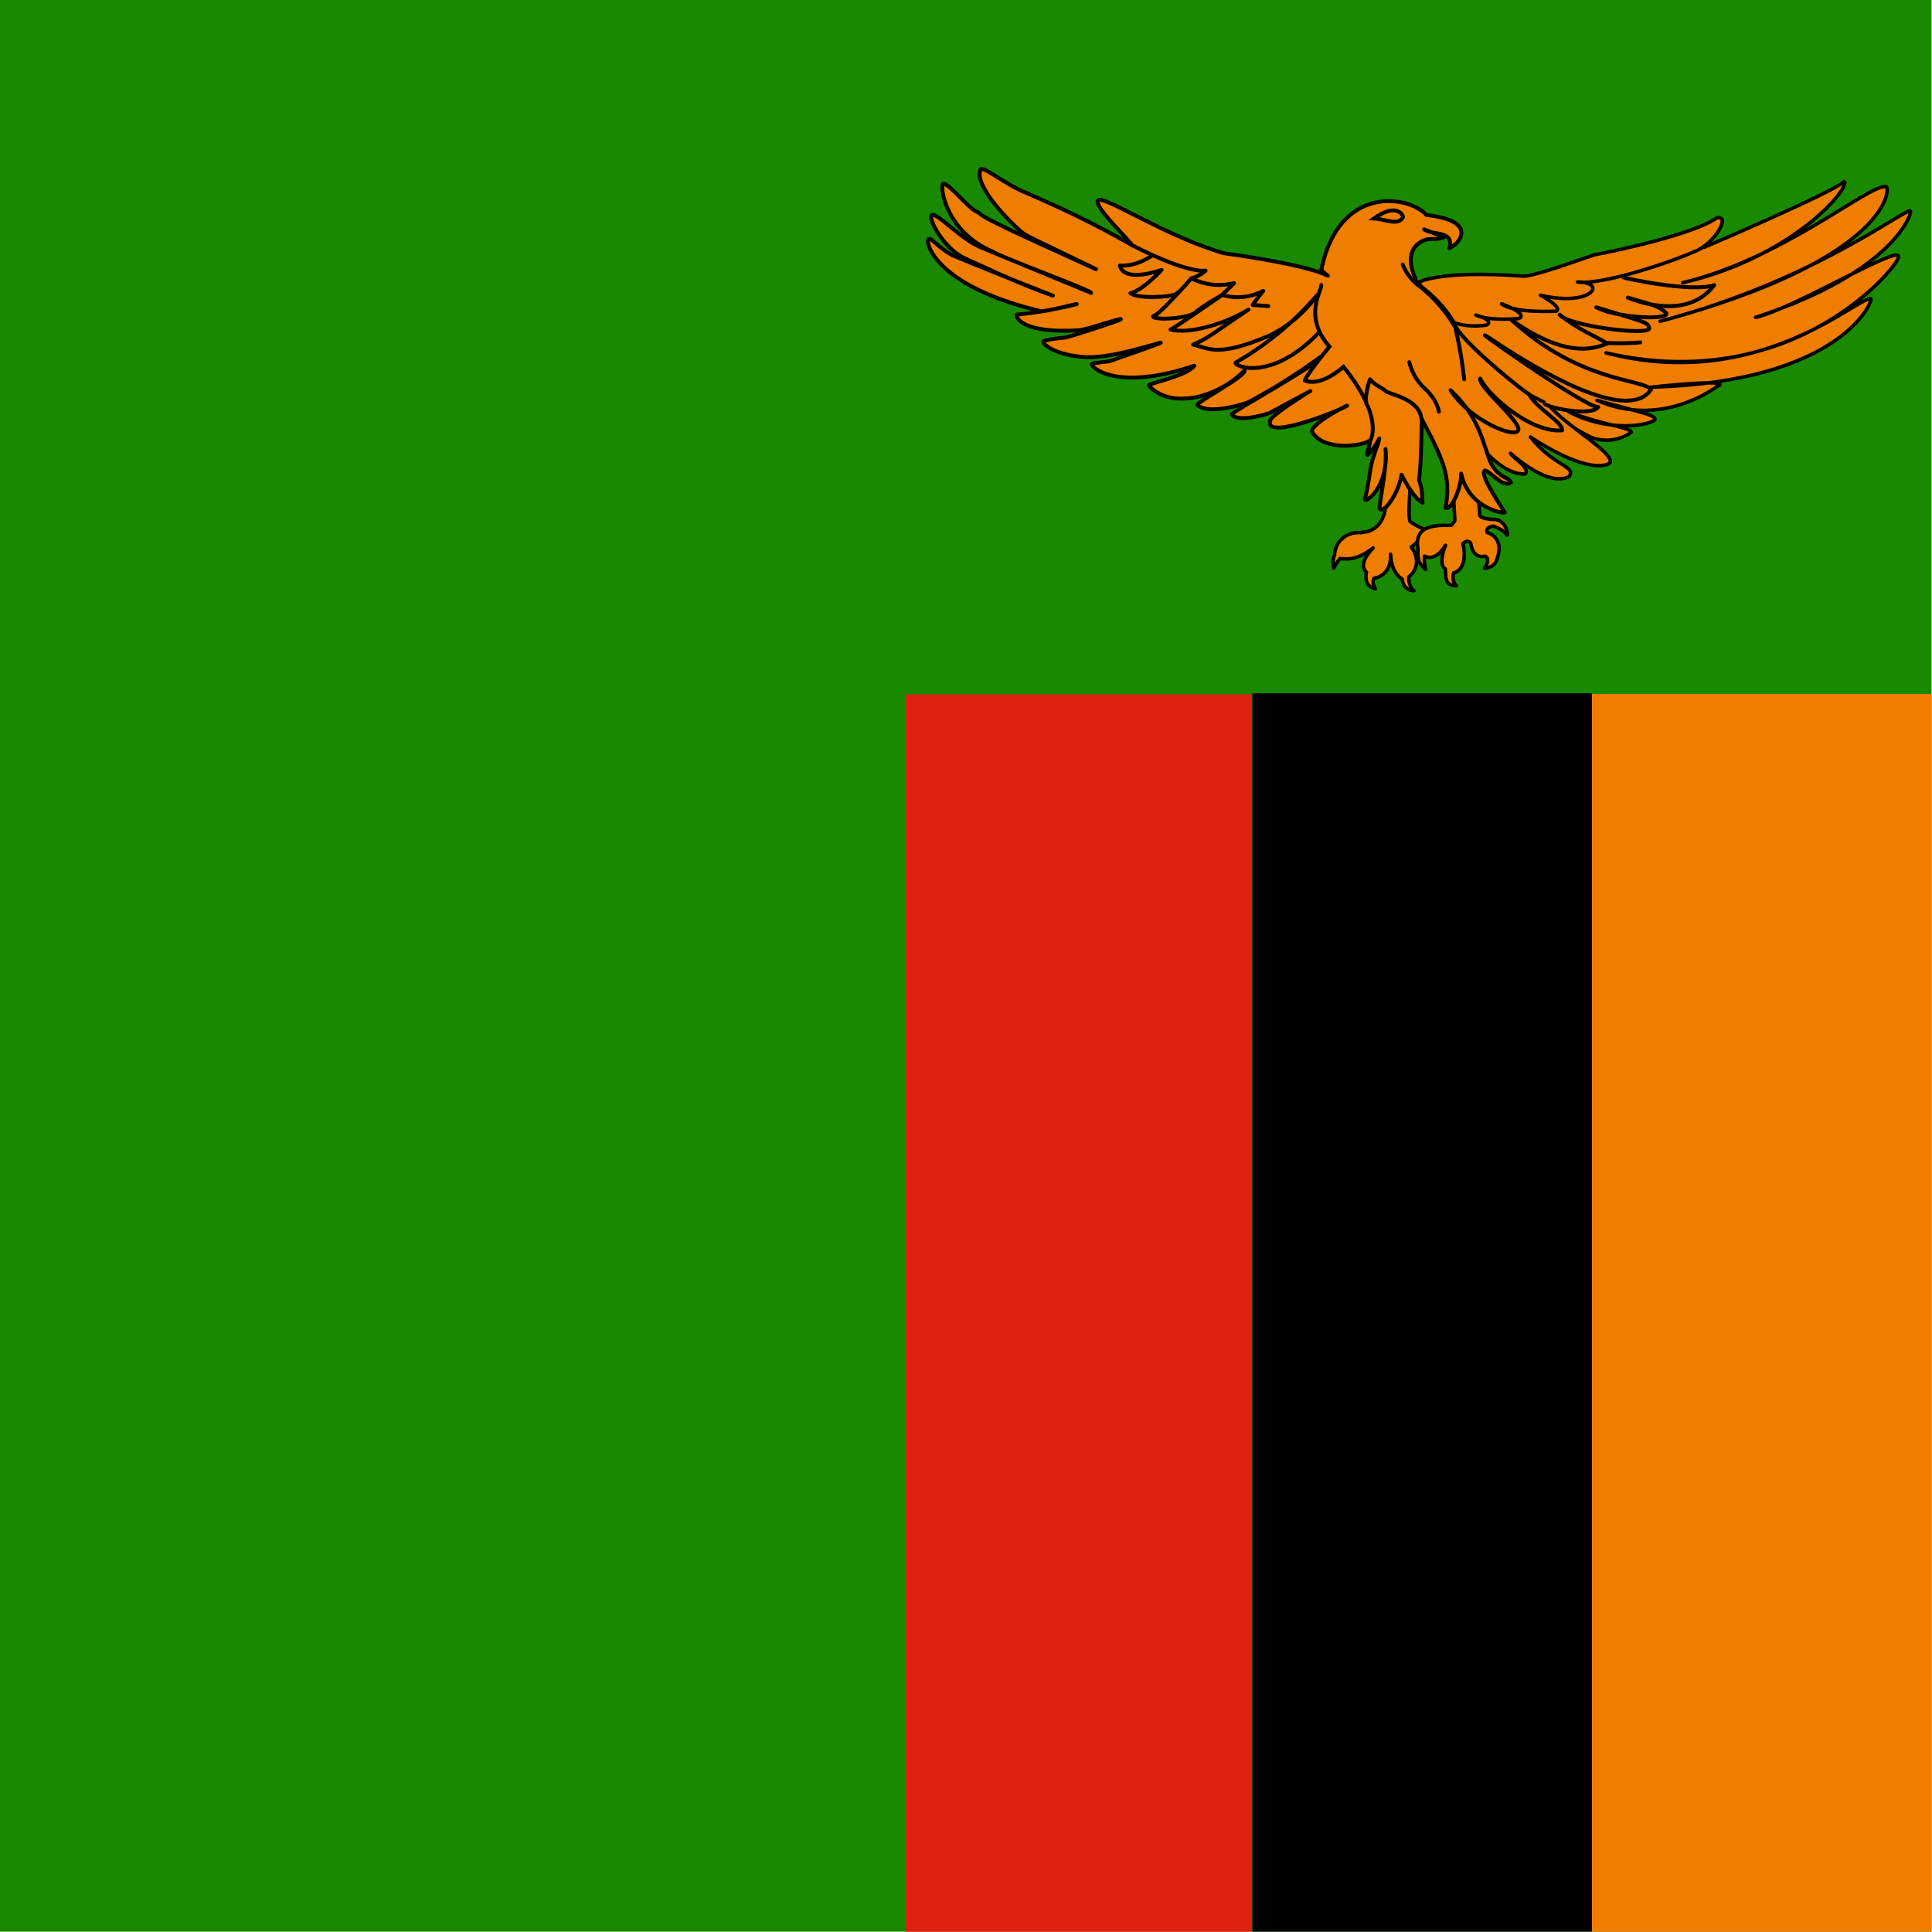
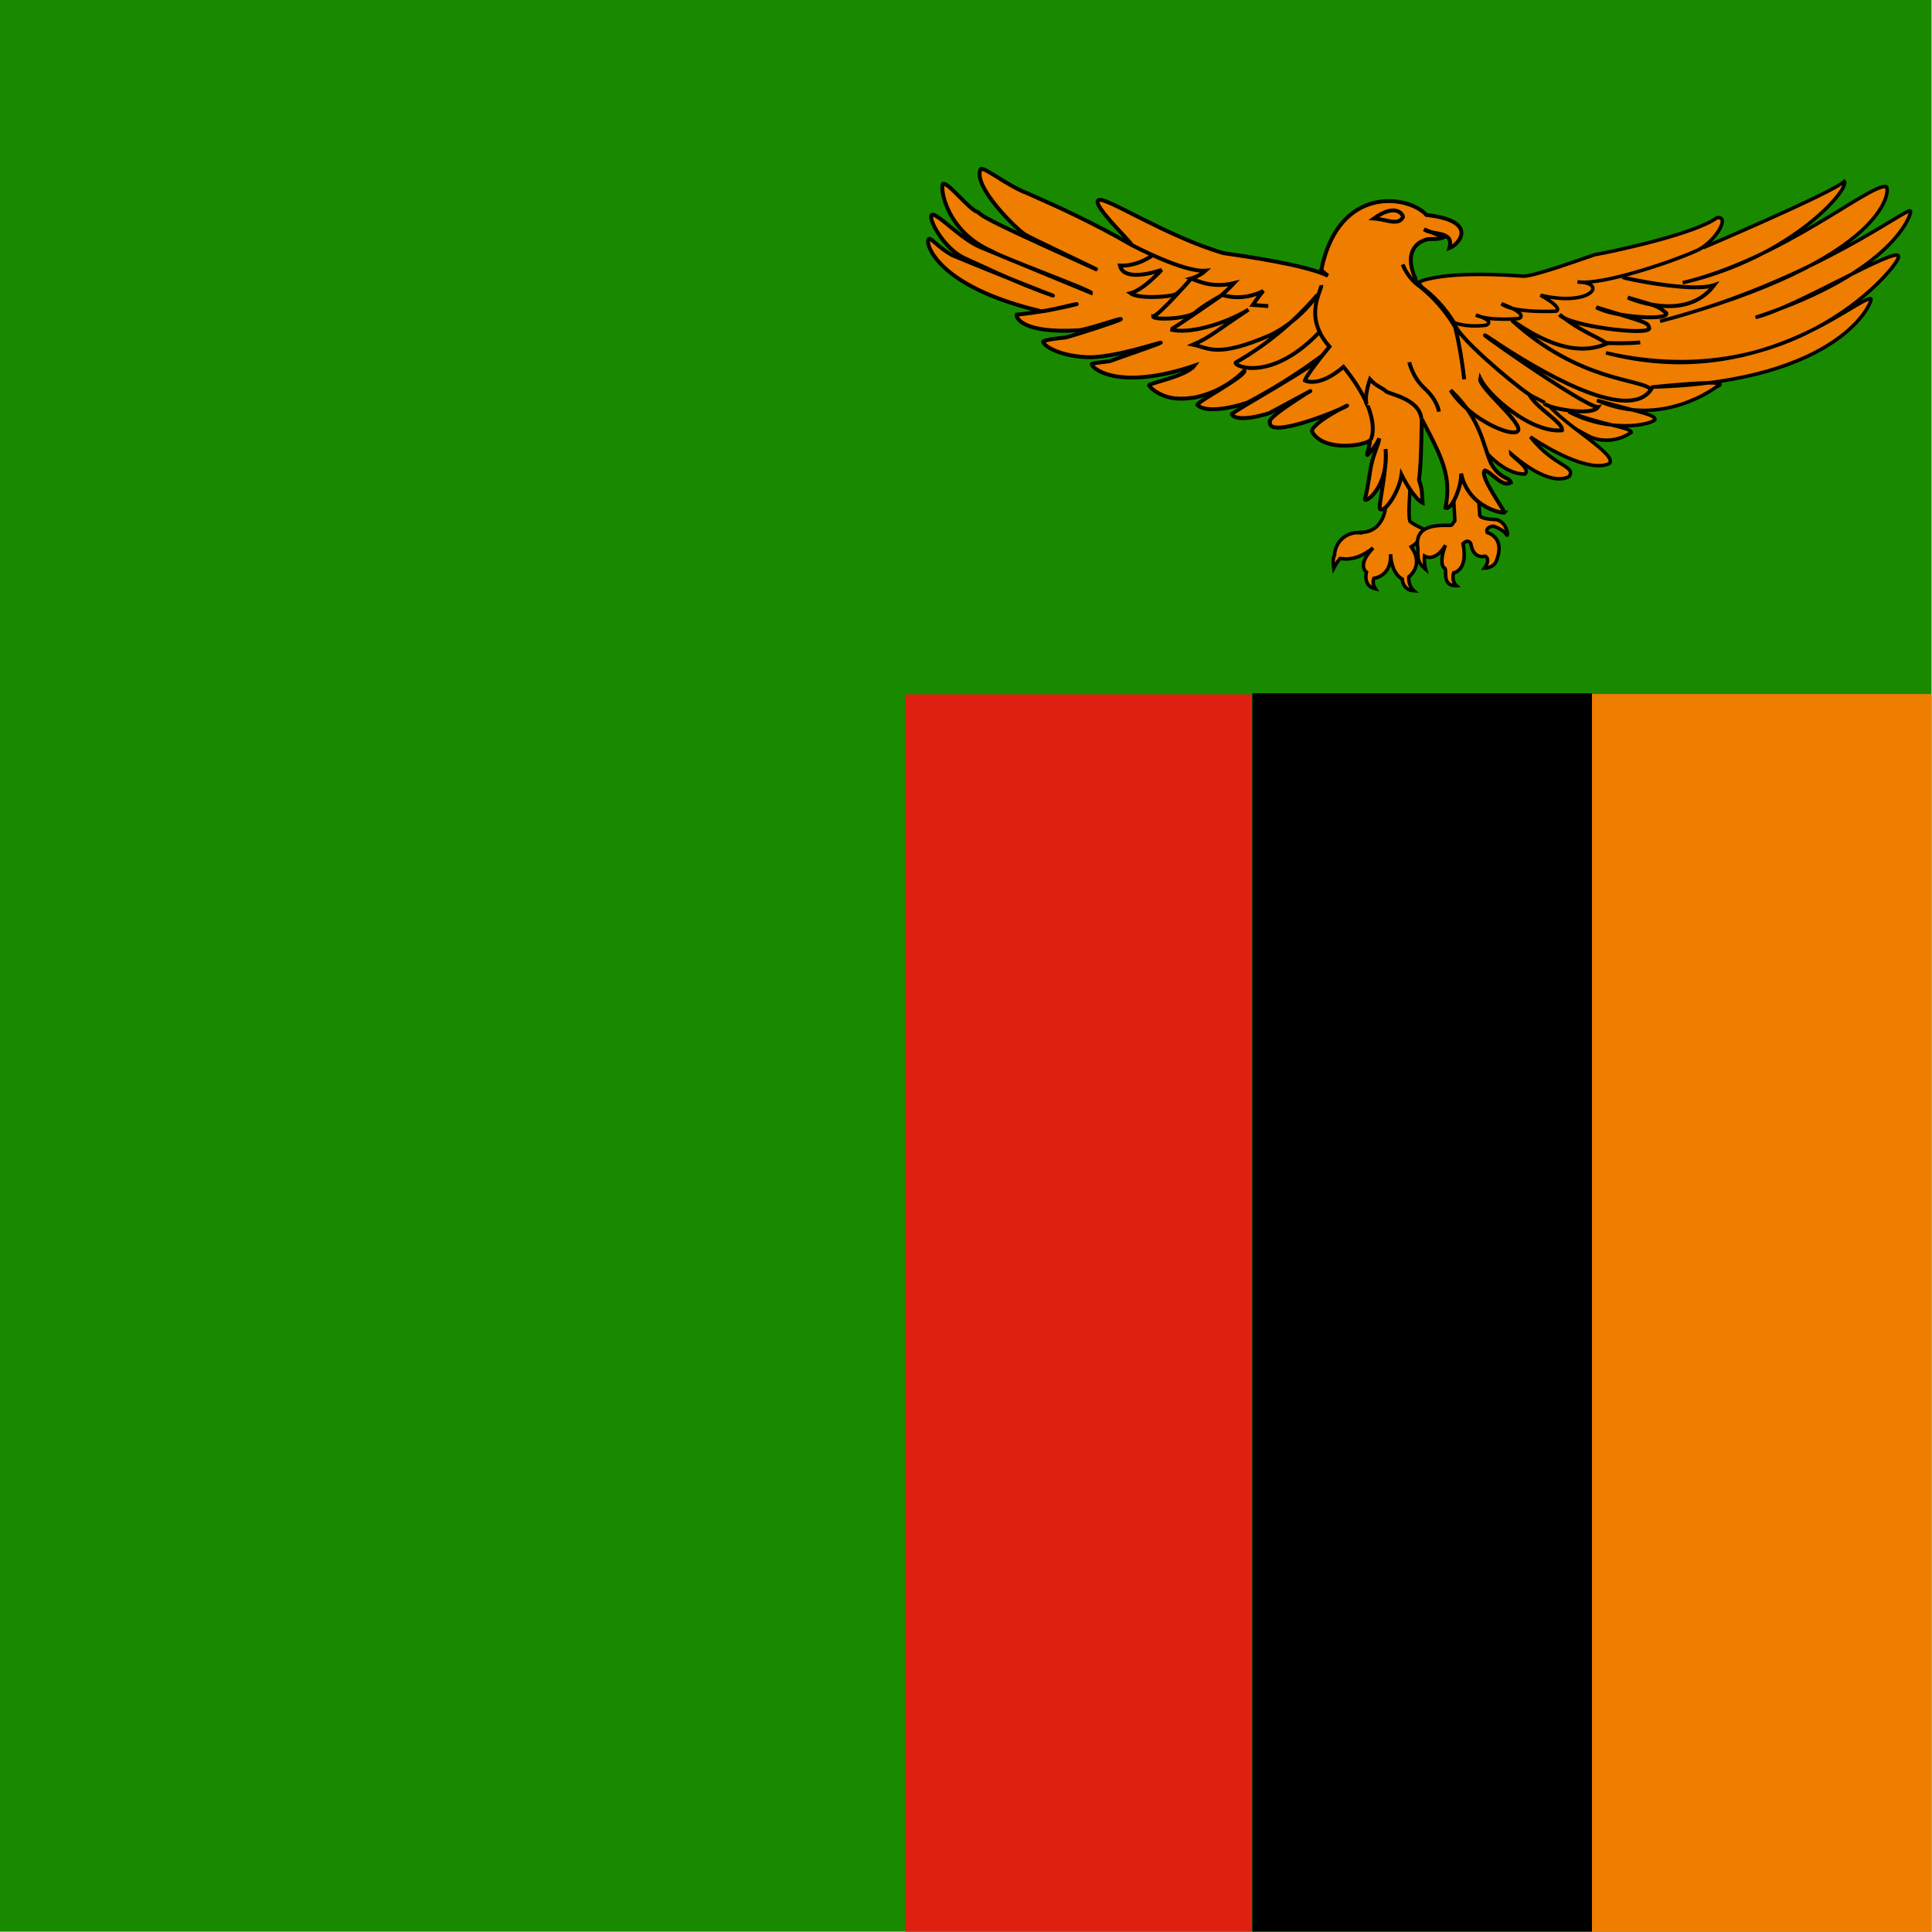
<svg xmlns="http://www.w3.org/2000/svg" id="flag-icon-css-zm" viewBox="0 0 512 512">
  <defs>
    <clipPath id="a">
      <path fill-opacity=".7" d="M248 0h496v496H248z" />
    </clipPath>
  </defs>
  <g fill-rule="evenodd" clip-path="url(#a)" transform="translate(-256) scale(1.0321)">
    <path fill="#198a00" d="M0 0h744v496H0z" />
    <path fill="#ef7d00" d="M656.8 178.2H744V496h-87.3z" />
    <path d="M569.6 178h87.2v318h-87.2z" />
    <path fill="#de2010" d="M480.5 178.3h89V496h-89z" />
    <g fill="#ef7d00" stroke="#000">
-       <path stroke-linejoin="round" stroke-width=".9" d="M685.6 63.5s32.9-14 36-16.9c1.5 1.7-13.1 19.4-41.5 26 25.8-6.2 47.8-25.3 52.2-24.7 1.3.3 1 18.7-58 34.6 40.8-10.7 64.6-30.4 64.3-28.2.3.4-4 15.5-39.8 27.2 10-2.3 37-18.8 36.7-15.6.9 1.3-26.2 36-75.1 24.7 39 10.2 64.4-14.3 68-13.9.8.2-7.2 21.4-56.4 22.7 23.6-2.4 16.8-.1 16.8-.1s-14 10.9-30.7 3.5c13.2 3.6 14.6 3.7 14.9 4.9-.9 1.4-11.7 3.6-22.2-2 8.4 3.4 16 4 16.1 5.3a11 11 0 01-10.3 1.3c-4.7-2.1-48.8-29.2-48.8-29.2l75-20.6 2.8 1zm-88.2 73.3a6 6 0 00-6.7 5.8s-.6.5-.2 3.3a16.2 16.2 0 011.6-2.5c.7 0 3.8 1 8.5-2.7-4.3 4.5-1.7 6.2-1.7 6.2s-1 3.6 2.3 4.3c-1-1.5-.4-2.7-.4-2.7s4.6-.5 4.3-6.2c.2 5.1 3 6.4 3 6.4s0 2.8 3 3c-1.6-1.4-1.3-3.6-1.3-3.6s4-2.9.6-7.7c2-1.1 3.7-4.3 3.7-4.3s-2.8-1.2-4-2.2c-.6-1.2 0-8.2 0-8.2l-1.7-9-4.7 14c.2-2 .3 6-6.3 6z" />
-       <path stroke-linejoin="round" stroke-width=".9" d="M630 116.5c.1.2 5 5.5 9.6 5.2 1.7-1.4-3.7-4.6-3.7-5.3 2 1.7 9.9 8.5 15 6 2-2.8-3.7-2.4-9.9-10.2 4.3 2.9 15.2 9.3 20.3 6.8 2.1-2.3-11.3-9.6-15.8-15.2l-11.6-6-15.8 13 11.9 5.7z" />
-       <path stroke-linecap="round" stroke-linejoin="round" stroke-width=".9" d="M612.2 72.5s5.4-3.2 26.8-1.6c2.3.3 14.6-4.2 18.5-5.5 6.2-1.1 26-5.5 31.4-9.5 3.8-.5-1 7-5.8 8.7-5 2.3-23.4 8.7-30 7.8 7.9.1 3.5 6.5-9.5 3.4 6.2 3.5 4 4.1 4 4.1s-11 .6-14-1.9c7.4 2.8 4.4 3.8 4.4 3.8s-7.6.7-11-.9c5.3 1.6 2.6 2.6 2.6 2.6s-4.4.7-8-.6c-3.6-1.3-9.1-10.4-9.4-10.4z" />
-       <path stroke-linejoin="round" stroke-width=".9" d="M620.8 119.5l.8 14.2-.8 1.1c-.4.5-10-1.5-8.7 6 0 3 0 3.7 2 5.4-.5-2-.3-3.4-.3-3.4s2.7 1.7 5.4-2.8c-1.8 4.4-.5 6-.1 6 .4.9-.7 4.5 2.9 4.4-1.4-1.3-.7-3.3-.7-3.3s3.8-.6 2.4-7.5c1.4-1.4 2 0 2 0s.4 4 3.7 3.2c1.5.9-.2 3.1-.2 3.1s2.4 0 3.1-2c.8-2 1.6-5.7-2.4-7.2-.5-1.5 1.6-1.6 1.6-1.6s2.5.8 3.3 2.1c.7 1.3.4-3.3-2.7-3.8-3.9-.1-4.1-1-4.1-1.1l-1-13.2-6.2.4z" />
-       <path stroke-linecap="round" stroke-linejoin="round" d="M634.3 131.6c0-.7-6.6-9.6-5-10.8 1.7.4 4.5 4.5 6.7 3.1-.6-1.6-2.6-.7-5-4.7-2.2-4.6-2.5-11.5-10.5-19 5.2 8 16.9 12.6 17.4 10.2s-10.3-11-9.8-13.2c2.1 4.4 13 14 21 13.3.5-1.9-6.6-5.7-8.4-9.2-5-3.4-18.7-15.2-19-17.9a32 32 0 00-9.5-10.3c-.6-.6-.7-1.3-.8-1.7-3.1-7.2 1-9.6 3.4-10 2-.1 2.5.1 4-.5l-5.1-2c2.2 1.6 7.8.2 6.5 4.8 2.5-.9 7.7-7-5.9-8.5-4.4-5-22.5-8-27 14.1.3.3.5.6 1.7 1.5-5.8-2.8-21.2-5-26.8-5.8-15-4.4-30.6-14.8-32.1-13.6-2 1 9 11.3 8.5 11.5-9.7-5.6-18.4-9.6-26.6-13.2-5.8-2.2-11.5-7.2-12.2-6.2-2 4.4 9.3 15.4 11.4 16.7 2 1.2 18.7 9 18.4 9-25-11.3-29.2-13.4-30.4-14.7-2.2-.5-7.6-7.7-9-7.3-.9.8.7 12.3 12.7 17.4 2 1.4 25.5 10 25.3 10.6l-28.1-11.6c-5.2-2-11.6-9.2-12.8-8.4-1.1.8 3 8.5 8.2 11 2.8 1.2 13.3 6.4 22.9 9.7.6.3-17.1-6.7-25.7-10.3-3.8-2-5.7-4.8-6.2-4.2-1 .6 1.4 12 28.8 18.5.7.3 9.6-2.1 9.2-1.8a111.8 111.8 0 01-15.4 2.7c-.3.8 1.7 4.9 15.9 4 1.8 0 11.6-3.5 10.8-2.8-.4.4-13.4 4.6-14.4 4.7-.8 0-5.4.6-5.5 1-.2.7 3.3 3.6 11 4 6.7.4 19.4-4 19.2-3.7-.3.3-12.3 4.4-12.7 4.6-.4.3-4.8.5-5 .9-.3.8 6.4 7.1 26.3.4-2 2.7-11.6 4.5-11.6 5 0 .4 2.1 2.5 5.5 3.2 1.7.4 4 .3 6 0a25 25 0 0013-7c.5 1.5-12.7 8.3-12.1 8.9 2.9 2.7 12.4-.4 13-.7A148 148 0 00587 91.7c.3 1.5-23 14.2-22.7 14.7 1.5 2.3 9.5-.2 9.8-.4l10.4-5.6c.3-.2-11.4 6.9-10.4 8-.5 4.5 18.3-3.2 19.8-4.2.7-.5-9 4.3-9 6.6 3 5.3 13.2 3.6 14.7 2.4.8-.5-1 4-.4 3.6a17 17 0 003-4.2c-.2 1.5-1.4 3.8-2 6.5-.6 2.7-.8 5.8-1.7 9-.2 1.4 6.2-2.8 5.3-12.8.5 5.2-2 15-1.4 15.4 1.4 1 5-4.8 5.5-8.8 1 2 3.4 6.2 5.4 7.2-.2-3 0-3-.9-5.9.5-4 .6-9.4.7-15.6 5.5 10.4 7.6 14.8 6.1 22.8 1.6.7 4.2-5.6 4-8.8 2 9 11 10.3 11.2 10z" />
-       <path stroke-linecap="round" stroke-linejoin="round" d="M543.9 65.6s-3.7 2.8-8.3 2.6c1.1 4.6 10.7 1.1 10.7 1.1s-4.6 5.1-8 6c2 1.5 10.3 1 11.7.2 1.4-.9 3.9-4 3.9-4s-8.5 9.8-9.8 9.7c-.1 1.1 9 .7 10.9-1 1.9-1.7 6.6-4.3 6.6-4.3s-12.5 8.7-13 8.7c4.6 1.3 14-1.4 20-5.1-8.9 5.9-9.7 7-14.2 9 4 .8 6 3.5 19.7-2.4 7.8-3.7 12.2-10.4 12.2-10.4a79.2 79.2 0 01-21 17.4c-.4 1 9.1 5 21.3-7.6" />
-       <path stroke-linecap="round" d="M609.9 93s.8 3.9 4 6.8c3.3 3 3.6 5.9 3.6 5.9m-9.3-37.8s1.2 3.5 4.5 5.7a38 38 0 019 10.4 114 114 0 012.3 13.4m-36.7-24.2c.2 1.4-4.8 8 2.1 15.8-6.3 7.7-6.3 8.7-6.3 8.7s3.5 2 9.9-3.5c10.4 12.8 7 18.7 7 18.7" />
-       <path stroke-linecap="round" stroke-linejoin="round" d="M599 103.9s-.9-1.4.8-6.5c1.6 1.8 3.3 2.2 4 3s8.7 1.9 9.2 7.1" />
+       <path strokeLinejoin="round" stroke-width=".9" d="M685.6 63.5s32.9-14 36-16.9c1.5 1.7-13.1 19.4-41.5 26 25.8-6.2 47.8-25.3 52.2-24.7 1.3.3 1 18.7-58 34.6 40.8-10.7 64.6-30.4 64.3-28.2.3.4-4 15.5-39.8 27.2 10-2.3 37-18.8 36.7-15.6.9 1.3-26.2 36-75.1 24.7 39 10.2 64.4-14.3 68-13.9.8.2-7.2 21.4-56.4 22.7 23.6-2.4 16.8-.1 16.8-.1s-14 10.9-30.7 3.5c13.2 3.6 14.6 3.7 14.9 4.9-.9 1.4-11.7 3.6-22.2-2 8.4 3.4 16 4 16.1 5.3a11 11 0 01-10.3 1.3c-4.7-2.1-48.8-29.2-48.8-29.2l75-20.6 2.8 1zm-88.2 73.3a6 6 0 00-6.7 5.8s-.6.5-.2 3.3a16.2 16.2 0 011.6-2.5c.7 0 3.8 1 8.5-2.7-4.3 4.5-1.7 6.2-1.7 6.2s-1 3.6 2.3 4.3c-1-1.5-.4-2.7-.4-2.7s4.6-.5 4.3-6.2c.2 5.1 3 6.4 3 6.4s0 2.8 3 3c-1.6-1.4-1.3-3.6-1.3-3.6s4-2.9.6-7.7c2-1.1 3.7-4.3 3.7-4.3s-2.8-1.2-4-2.2c-.6-1.2 0-8.2 0-8.2l-1.7-9-4.7 14c.2-2 .3 6-6.3 6z" />
+       <path strokeLinejoin="round" stroke-width=".9" d="M630 116.5c.1.2 5 5.5 9.6 5.2 1.7-1.4-3.7-4.6-3.7-5.3 2 1.7 9.9 8.5 15 6 2-2.8-3.7-2.4-9.9-10.2 4.3 2.9 15.2 9.3 20.3 6.8 2.1-2.3-11.3-9.6-15.8-15.2l-11.6-6-15.8 13 11.9 5.7z" />
+       <path strokeLinecap="round" strokeLinejoin="round" stroke-width=".9" d="M612.2 72.5s5.4-3.2 26.8-1.6c2.3.3 14.6-4.2 18.5-5.5 6.2-1.1 26-5.5 31.4-9.5 3.8-.5-1 7-5.8 8.7-5 2.3-23.4 8.7-30 7.8 7.9.1 3.5 6.5-9.5 3.4 6.2 3.5 4 4.1 4 4.1s-11 .6-14-1.9c7.4 2.8 4.4 3.8 4.4 3.8s-7.6.7-11-.9c5.3 1.6 2.6 2.6 2.6 2.6s-4.4.7-8-.6c-3.6-1.3-9.1-10.4-9.4-10.4z" />
+       <path strokeLinejoin="round" stroke-width=".9" d="M620.8 119.5l.8 14.2-.8 1.1c-.4.5-10-1.5-8.7 6 0 3 0 3.7 2 5.4-.5-2-.3-3.4-.3-3.4s2.7 1.7 5.4-2.8c-1.8 4.4-.5 6-.1 6 .4.9-.7 4.5 2.9 4.4-1.4-1.3-.7-3.3-.7-3.3s3.8-.6 2.4-7.5c1.4-1.4 2 0 2 0s.4 4 3.7 3.2c1.5.9-.2 3.1-.2 3.1s2.4 0 3.1-2c.8-2 1.6-5.7-2.4-7.2-.5-1.5 1.6-1.6 1.6-1.6s2.5.8 3.3 2.1c.7 1.3.4-3.3-2.7-3.8-3.9-.1-4.1-1-4.1-1.1l-1-13.2-6.2.4z" />
+       <path strokeLinecap="round" strokeLinejoin="round" d="M634.3 131.6c0-.7-6.6-9.6-5-10.8 1.7.4 4.5 4.5 6.7 3.1-.6-1.6-2.6-.7-5-4.7-2.2-4.6-2.5-11.5-10.5-19 5.2 8 16.9 12.6 17.4 10.2s-10.3-11-9.8-13.2c2.1 4.4 13 14 21 13.3.5-1.9-6.6-5.7-8.4-9.2-5-3.4-18.7-15.2-19-17.9a32 32 0 00-9.5-10.3c-.6-.6-.7-1.3-.8-1.7-3.1-7.2 1-9.6 3.4-10 2-.1 2.5.1 4-.5l-5.1-2c2.2 1.6 7.8.2 6.5 4.8 2.5-.9 7.7-7-5.9-8.5-4.4-5-22.5-8-27 14.1.3.3.5.6 1.7 1.5-5.8-2.8-21.2-5-26.8-5.8-15-4.4-30.6-14.8-32.1-13.6-2 1 9 11.3 8.5 11.5-9.7-5.6-18.4-9.6-26.6-13.2-5.8-2.2-11.5-7.2-12.2-6.2-2 4.4 9.3 15.4 11.4 16.7 2 1.2 18.7 9 18.4 9-25-11.3-29.2-13.4-30.4-14.7-2.2-.5-7.6-7.7-9-7.3-.9.8.7 12.3 12.7 17.4 2 1.4 25.5 10 25.3 10.6l-28.1-11.6c-5.2-2-11.6-9.2-12.8-8.4-1.1.8 3 8.5 8.2 11 2.8 1.2 13.3 6.4 22.9 9.7.6.3-17.1-6.7-25.7-10.3-3.8-2-5.7-4.8-6.2-4.2-1 .6 1.4 12 28.8 18.5.7.3 9.6-2.1 9.2-1.8a111.8 111.8 0 01-15.4 2.7c-.3.8 1.7 4.9 15.9 4 1.8 0 11.6-3.5 10.8-2.8-.4.4-13.4 4.6-14.4 4.7-.8 0-5.4.6-5.5 1-.2.7 3.3 3.6 11 4 6.7.4 19.4-4 19.2-3.7-.3.3-12.3 4.4-12.7 4.6-.4.3-4.8.5-5 .9-.3.8 6.4 7.1 26.3.4-2 2.7-11.6 4.5-11.6 5 0 .4 2.1 2.5 5.5 3.2 1.7.4 4 .3 6 0a25 25 0 0013-7c.5 1.5-12.7 8.3-12.1 8.9 2.9 2.7 12.4-.4 13-.7A148 148 0 00587 91.7c.3 1.5-23 14.2-22.7 14.7 1.5 2.3 9.5-.2 9.8-.4l10.4-5.6c.3-.2-11.4 6.9-10.4 8-.5 4.5 18.3-3.2 19.8-4.2.7-.5-9 4.3-9 6.6 3 5.3 13.2 3.6 14.7 2.4.8-.5-1 4-.4 3.6a17 17 0 003-4.2c-.2 1.5-1.4 3.8-2 6.5-.6 2.7-.8 5.8-1.7 9-.2 1.4 6.2-2.8 5.3-12.8.5 5.2-2 15-1.4 15.4 1.4 1 5-4.8 5.5-8.8 1 2 3.4 6.2 5.4 7.2-.2-3 0-3-.9-5.9.5-4 .6-9.4.7-15.6 5.5 10.4 7.6 14.8 6.1 22.8 1.6.7 4.2-5.6 4-8.8 2 9 11 10.3 11.2 10z" />
+       <path strokeLinecap="round" strokeLinejoin="round" d="M543.9 65.6s-3.7 2.8-8.3 2.6c1.1 4.6 10.7 1.1 10.7 1.1s-4.6 5.1-8 6c2 1.5 10.3 1 11.7.2 1.4-.9 3.9-4 3.9-4s-8.5 9.8-9.8 9.7c-.1 1.1 9 .7 10.9-1 1.9-1.7 6.6-4.3 6.6-4.3s-12.5 8.7-13 8.7c4.6 1.3 14-1.4 20-5.1-8.9 5.9-9.7 7-14.2 9 4 .8 6 3.5 19.7-2.4 7.8-3.7 12.2-10.4 12.2-10.4a79.2 79.2 0 01-21 17.4c-.4 1 9.1 5 21.3-7.6" />
+       <path strokeLinecap="round" d="M609.9 93s.8 3.9 4 6.8c3.3 3 3.6 5.9 3.6 5.9m-9.3-37.8s1.2 3.5 4.5 5.7a38 38 0 019 10.4 114 114 0 012.3 13.4m-36.7-24.2c.2 1.4-4.8 8 2.1 15.8-6.3 7.7-6.3 8.7-6.3 8.7s3.5 2 9.9-3.5c10.4 12.8 7 18.7 7 18.7" />
+       <path strokeLinecap="round" strokeLinejoin="round" d="M599 103.9s-.9-1.4.8-6.5c1.6 1.8 3.3 2.2 4 3s8.7 1.9 9.2 7.1" />
      <path d="M608.3 55.7c0-.4-1.6-3.8-7.5.4 3.2.2 6.3 2 7.5-.4z" />
-       <path stroke-linejoin="round" d="M664.7 71.2c.3.2 17.7 4 23.5 2-7.4 9.9-22.2 3.2-22.2 3.2 7.3 2.2 7.6 2 9.9 4 .7 2-13.3 1.1-18-1.5 13 4 13.2 3.8 13.6 5.3.6 2.2-21-.5-23-3.4 5.8 4.5 9 5.3 12.2 7.4-4 1.7-11.2 3.4-24.5-6 17.5 16 33.3 15 35.8 17.8-6.1 9-29.7-5.3-40.6-12.6-10.8-7.2 23.8 17.5 27 17.1-1.6 2.5-13 .3-13.8-.9" />
-       <path stroke-linecap="round" d="M669.2 87.9c-2 .3-8 .3-9 .1" />
-       <path stroke-linecap="round" stroke-linejoin="round" d="M538.8 63s13.2 7 18.8 6.5c-1.5 1.4-3.7 2-3.7 2 1.4.5 5.2 2.6 11 1.2-1.3 1.4-3.1 3-3.1 3s5 1.9 10.6-1a43.6 43.6 0 00-2.7 3.6l4 .3" />
+       <path strokeLinejoin="round" d="M664.7 71.2c.3.2 17.7 4 23.5 2-7.4 9.9-22.2 3.2-22.2 3.2 7.3 2.2 7.6 2 9.9 4 .7 2-13.3 1.1-18-1.5 13 4 13.2 3.8 13.6 5.3.6 2.2-21-.5-23-3.4 5.8 4.5 9 5.3 12.2 7.4-4 1.7-11.2 3.4-24.5-6 17.5 16 33.3 15 35.8 17.8-6.1 9-29.7-5.3-40.6-12.6-10.8-7.2 23.8 17.5 27 17.1-1.6 2.5-13 .3-13.8-.9" />
+       <path strokeLinecap="round" d="M669.2 87.9c-2 .3-8 .3-9 .1" />
+       <path strokeLinecap="round" strokeLinejoin="round" d="M538.8 63s13.2 7 18.8 6.5c-1.5 1.4-3.7 2-3.7 2 1.4.5 5.2 2.6 11 1.2-1.3 1.4-3.1 3-3.1 3s5 1.9 10.6-1a43.6 43.6 0 00-2.7 3.6l4 .3" />
    </g>
  </g>
</svg>
